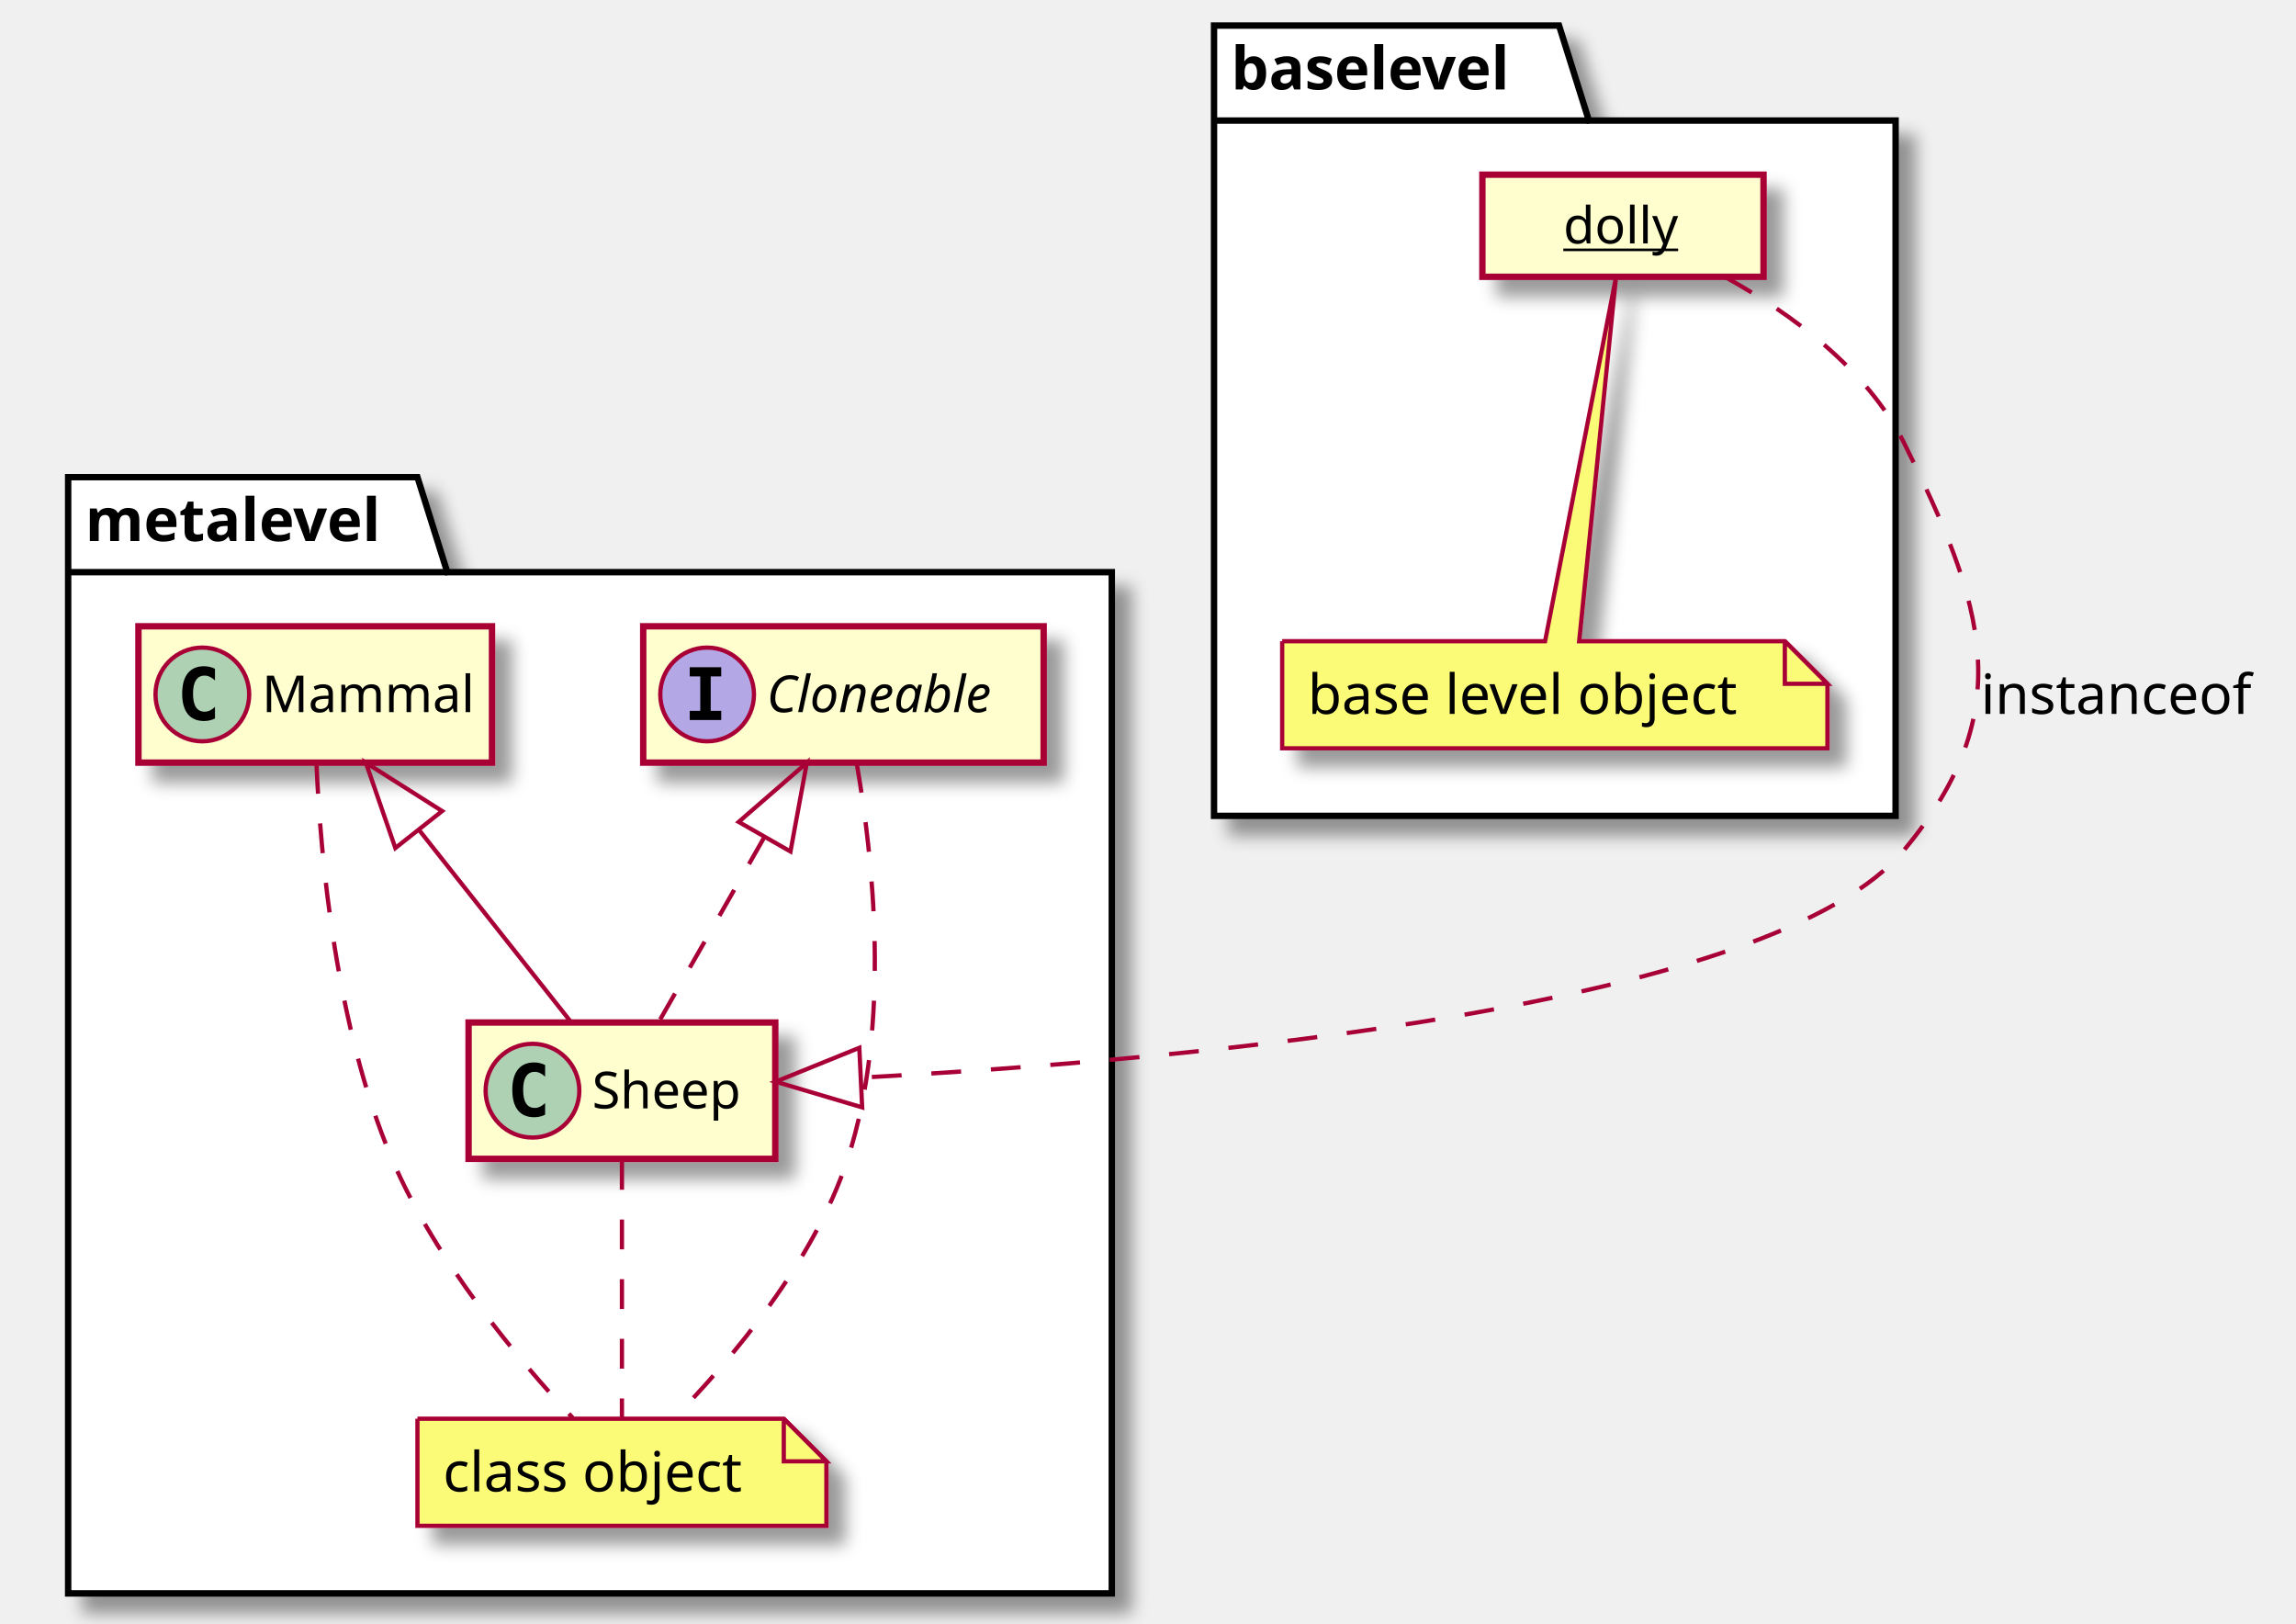
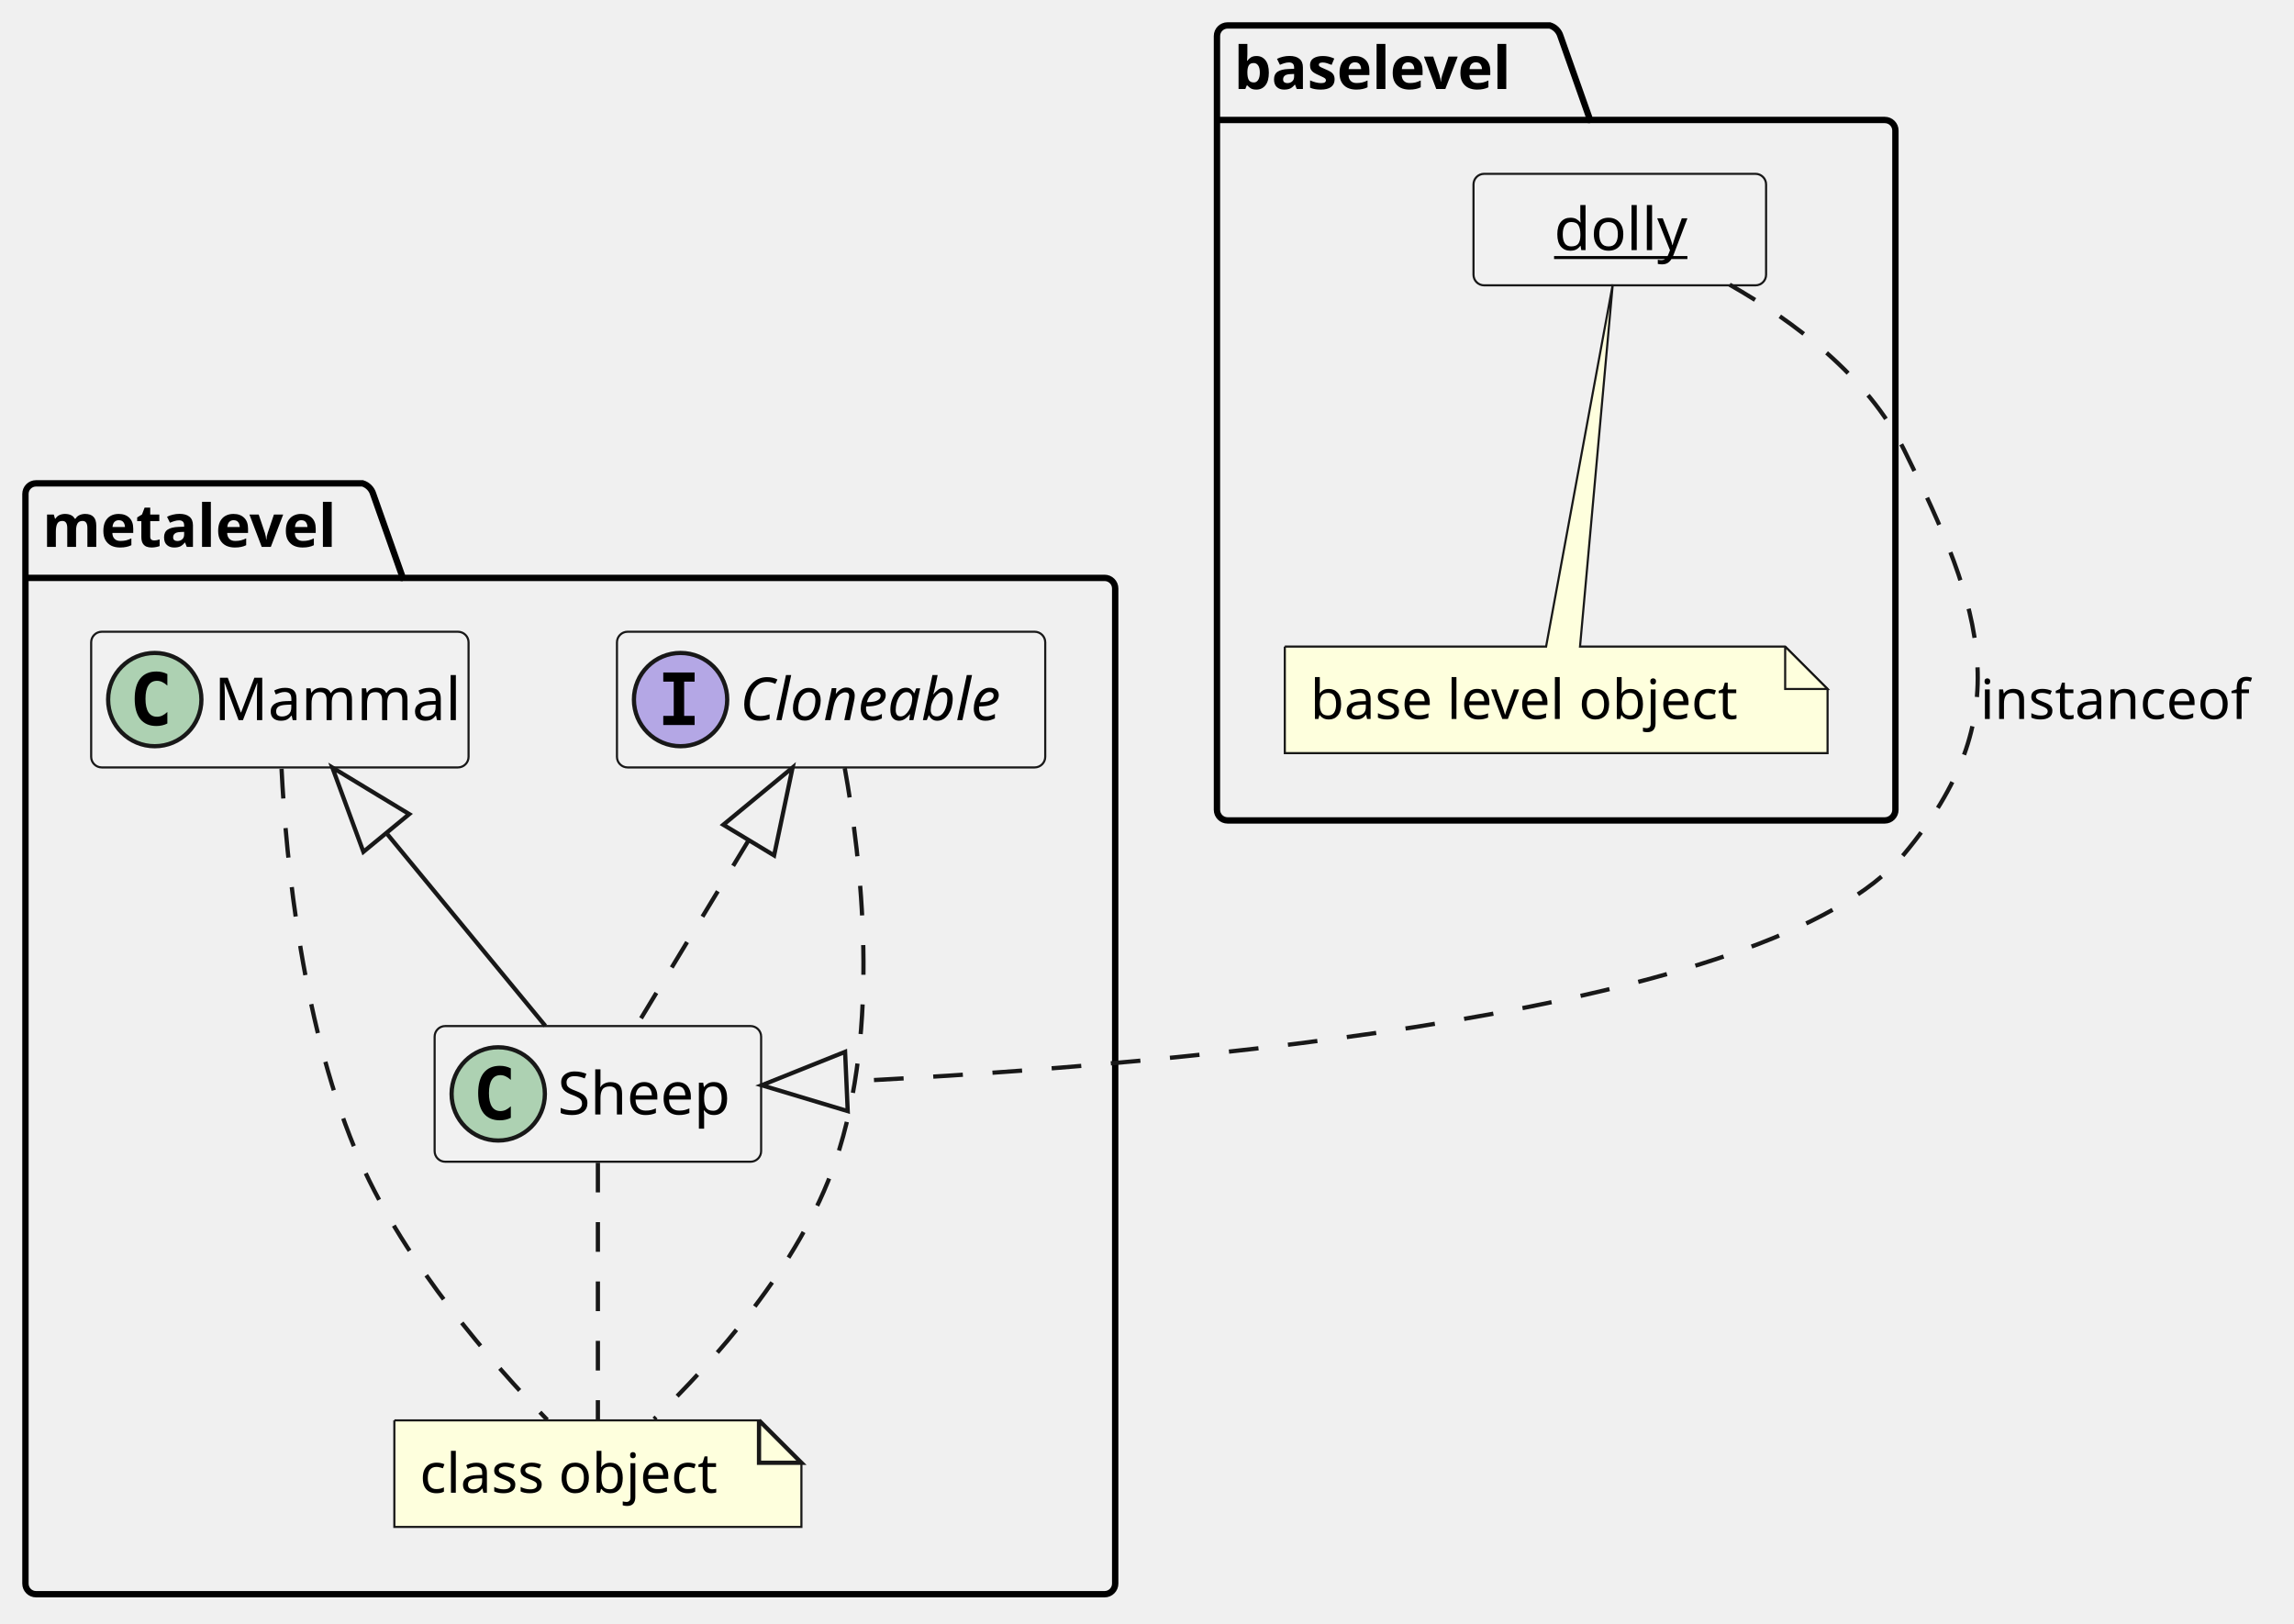
- <svg xmlns="http://www.w3.org/2000/svg" contentScriptType="application/ecmascript" contentStyleType="text/css" height="381px" preserveAspectRatio="none" style="width:539px;height:381px;background:#FFFFFF;" version="1.1" viewBox="0 0 539 381" width="539px" zoomAndPan="magnify">
-   <defs>
-     <filter height="300%" id="f1vmcr3luop2sf" width="300%" x="-1" y="-1">
-       <feGaussianBlur result="blurOut" stdDeviation="2.0" />
-       <feColorMatrix in="blurOut" result="blurOut2" type="matrix" values="0 0 0 0 0 0 0 0 0 0 0 0 0 0 0 0 0 0 .4 0" />
-       <feOffset dx="4.0" dy="4.0" in="blurOut2" result="blurOut3" />
-       <feBlend in="SourceGraphic" in2="blurOut3" mode="normal" />
-     </filter>
-   </defs>
+ <svg xmlns="http://www.w3.org/2000/svg" contentStyleType="text/css" height="383px" preserveAspectRatio="none" style="width:541px;height:383px;background:#FFFFFF;" version="1.1" viewBox="0 0 541 383" width="541px" zoomAndPan="magnify">
+   <defs />
  <g>
-     <polygon fill="#FFFFFF" filter="url(#f1vmcr3luop2sf)" points="16,112,98,112,105,134.297,261,134.297,261,374,16,374,16,112" style="stroke:#000000;stroke-width:1.5;" />
-     <line style="stroke:#000000;stroke-width:1.5;" x1="16" x2="105" y1="134.297" y2="134.297" />
-     <text fill="#000000" font-family="sans-serif" font-size="14" font-weight="bold" lengthAdjust="spacing" textLength="76" x="20" y="126.995">metalevel</text>
-     <polygon fill="#FFFFFF" filter="url(#f1vmcr3luop2sf)" points="285,6,366,6,373,28.297,445,28.297,445,191.5,285,191.5,285,6" style="stroke:#000000;stroke-width:1.5;" />
-     <line style="stroke:#000000;stroke-width:1.5;" x1="285" x2="373" y1="28.297" y2="28.297" />
-     <text fill="#000000" font-family="sans-serif" font-size="14" font-weight="bold" lengthAdjust="spacing" textLength="75" x="289" y="20.995">baselevel</text>
-     <rect codeLine="2" fill="#FEFECE" filter="url(#f1vmcr3luop2sf)" height="32" id="metalevel.Cloneable" style="stroke:#A80036;stroke-width:1.5;" width="94" x="151" y="147" />
-     <ellipse cx="166" cy="163" fill="#B4A7E5" rx="11" ry="11" style="stroke:#A80036;stroke-width:1.0;" />
-     <path d="M161.922,158.766 L161.922,156.609 L169.312,156.609 L169.312,158.766 L166.844,158.766 L166.844,166.844 L169.312,166.844 L169.312,169 L161.922,169 L161.922,166.844 L164.391,166.844 L164.391,158.766 L161.922,158.766 Z " fill="#000000" />
-     <text fill="#000000" font-family="sans-serif" font-size="12" font-style="italic" lengthAdjust="spacing" textLength="62" x="180" y="167.154">Cloneable</text>
-     <rect codeLine="3" fill="#FEFECE" filter="url(#f1vmcr3luop2sf)" height="32" id="metalevel.Mammal" style="stroke:#A80036;stroke-width:1.5;" width="83" x="32.5" y="147" />
-     <ellipse cx="47.5" cy="163" fill="#ADD1B2" rx="11" ry="11" style="stroke:#A80036;stroke-width:1.0;" />
-     <path d="M50.469,168.641 Q49.891,168.938 49.25,169.078 Q48.609,169.234 47.906,169.234 Q45.406,169.234 44.078,167.594 Q42.766,165.938 42.766,162.812 Q42.766,159.688 44.078,158.031 Q45.406,156.375 47.906,156.375 Q48.609,156.375 49.25,156.531 Q49.906,156.688 50.469,156.984 L50.469,159.703 Q49.844,159.125 49.25,158.859 Q48.656,158.578 48.031,158.578 Q46.688,158.578 46,159.656 Q45.312,160.719 45.312,162.812 Q45.312,164.906 46,165.984 Q46.688,167.047 48.031,167.047 Q48.656,167.047 49.25,166.781 Q49.844,166.5 50.469,165.922 L50.469,168.641 Z " fill="#000000" />
-     <text fill="#000000" font-family="sans-serif" font-size="12" lengthAdjust="spacing" textLength="51" x="61.5" y="167.154">Mammal</text>
-     <rect codeLine="4" fill="#FEFECE" filter="url(#f1vmcr3luop2sf)" height="32" id="metalevel.Sheep" style="stroke:#A80036;stroke-width:1.5;" width="72" x="110" y="240" />
-     <ellipse cx="125" cy="256" fill="#ADD1B2" rx="11" ry="11" style="stroke:#A80036;stroke-width:1.0;" />
-     <path d="M127.969,261.641 Q127.391,261.938 126.75,262.078 Q126.109,262.234 125.406,262.234 Q122.906,262.234 121.578,260.594 Q120.266,258.938 120.266,255.812 Q120.266,252.688 121.578,251.031 Q122.906,249.375 125.406,249.375 Q126.109,249.375 126.75,249.531 Q127.406,249.688 127.969,249.984 L127.969,252.703 Q127.344,252.125 126.75,251.859 Q126.156,251.578 125.531,251.578 Q124.188,251.578 123.5,252.656 Q122.812,253.719 122.812,255.812 Q122.812,257.906 123.5,258.984 Q124.188,260.047 125.531,260.047 Q126.156,260.047 126.75,259.781 Q127.344,259.5 127.969,258.922 L127.969,261.641 Z " fill="#000000" />
-     <text fill="#000000" font-family="sans-serif" font-size="12" lengthAdjust="spacing" textLength="40" x="139" y="260.154">Sheep</text>
-     <path d="M98,333 L98,358.133 L194,358.133 L194,343 L184,333 L98,333 " fill="#FBFB77" filter="url(#f1vmcr3luop2sf)" style="stroke:#A80036;stroke-width:1.0;" />
-     <path d="M184,333 L184,343 L194,343 L184,333 " fill="#FBFB77" style="stroke:#A80036;stroke-width:1.0;" />
-     <text fill="#000000" font-family="sans-serif" font-size="13" lengthAdjust="spacing" textLength="75" x="104" y="350.067">class object</text>
-     <rect codeLine="14" fill="#FEFECE" filter="url(#f1vmcr3luop2sf)" height="23.969" id="baselevel.dolly" style="stroke:#A80036;stroke-width:1.5;" width="66" x="348" y="41" />
-     <text fill="#000000" font-family="sans-serif" font-size="12" lengthAdjust="spacing" textLength="0" x="367" y="57.139" />
-     <text fill="#000000" font-family="sans-serif" font-size="12" lengthAdjust="spacing" text-decoration="underline" textLength="28" x="367" y="57.139">dolly</text>
-     <text fill="#000000" font-family="sans-serif" font-size="12" lengthAdjust="spacing" textLength="0" x="411" y="57.139" />
-     <path d="M301,150.5 L301,175.633 A0,0 0 0 0 301,175.633 L429,175.633 A0,0 0 0 0 429,175.633 L429,160.5 L419,150.5 L370.72,150.5 L379.35,65.15 L362.72,150.5 L301,150.5 A0,0 0 0 0 301,150.5 " fill="#FBFB77" filter="url(#f1vmcr3luop2sf)" style="stroke:#A80036;stroke-width:1.0;" />
-     <path d="M419,150.5 L419,160.5 L429,160.5 L419,150.5 " fill="#FBFB77" style="stroke:#A80036;stroke-width:1.0;" />
-     <text fill="#000000" font-family="sans-serif" font-size="13" lengthAdjust="spacing" textLength="107" x="307" y="167.567">base level object</text>
-     <path codeLine="6" d="M179.3,196.73 C170.86,211.5 161.3,228.22 154.6,239.95 " fill="none" id="metalevel.Cloneable-backto-metalevel.Sheep" style="stroke:#A80036;stroke-width:1.0;stroke-dasharray:7.0,7.0;" />
-     <polygon fill="none" points="173.41,192.92,189.41,179.03,185.57,199.86,173.41,192.92" style="stroke:#A80036;stroke-width:1.0;" />
-     <path codeLine="7" d="M98.33,194.75 C110.39,209.99 124.4,227.69 134.09,239.95 " fill="none" id="metalevel.Mammal-backto-metalevel.Sheep" style="stroke:#A80036;stroke-width:1.0;" />
-     <polygon fill="none" points="92.81,199.05,85.89,179.03,103.79,190.37,92.81,199.05" style="stroke:#A80036;stroke-width:1.0;" />
-     <path codeLine="8" d="M146,272.24 C146,289.48 146,317.17 146,332.79 " fill="none" id="metalevel.Sheep-metalevel.co" style="stroke:#A80036;stroke-width:1.0;stroke-dasharray:7.0,7.0;" />
-     <path codeLine="9" d="M74.3,179.3 C75.22,200.82 78.74,240.87 92,272 C102.21,295.97 121.88,319.34 134.46,332.81 " fill="none" id="metalevel.Mammal-metalevel.co" style="stroke:#A80036;stroke-width:1.0;stroke-dasharray:7.0,7.0;" />
-     <path codeLine="10" d="M201.11,179.13 C204.83,200.45 209.36,240.27 199,272 C191.06,296.31 171.54,319.22 158.54,332.56 " fill="none" id="metalevel.Cloneable-metalevel.co" style="stroke:#A80036;stroke-width:1.0;stroke-dasharray:7.0,7.0;" />
-     <path codeLine="17" d="M405.17,65.12 C420.22,73.48 438.3,86.49 447,104 C465.89,142.01 474.16,166.88 447,199.5 C416.47,236.17 280.66,248.7 202.3,252.92 " fill="none" id="baselevel.dolly-to-metalevel.Sheep" style="stroke:#A80036;stroke-width:1.0;stroke-dasharray:7.0,7.0;" />
-     <polygon fill="none" points="202.4,259.92,182.08,253.89,201.73,245.94,202.4,259.92" style="stroke:#A80036;stroke-width:1.0;" />
-     <text fill="#000000" font-family="sans-serif" font-size="13" lengthAdjust="spacing" textLength="66" x="465" y="167.567">instanceof</text>
+     <g id="cluster_metalevel">
+       <path d="M8.5,114 L85.5,114 A3.75,3.75 0 0 1 88,116.5 L95,136.297 L260.5,136.297 A2.5,2.5 0 0 1 263,138.797 L263,373.5 A2.5,2.5 0 0 1 260.5,376 L8.5,376 A2.5,2.5 0 0 1 6,373.5 L6,116.5 A2.5,2.5 0 0 1 8.5,114 " style="stroke:#000000;stroke-width:1.5;fill:none;" />
+       <line style="stroke:#000000;stroke-width:1.5;fill:none;" x1="6" x2="95" y1="136.297" y2="136.297" />
+       <text fill="#000000" font-family="sans-serif" font-size="14" font-weight="bold" lengthAdjust="spacing" textLength="76" x="10" y="128.995">metalevel</text>
+     </g>
+     <g id="cluster_baselevel">
+       <path d="M289.5,6 L365.5,6 A3.75,3.75 0 0 1 368,8.5 L375,28.297 L444.5,28.297 A2.5,2.5 0 0 1 447,30.797 L447,191 A2.5,2.5 0 0 1 444.5,193.5 L289.5,193.5 A2.5,2.5 0 0 1 287,191 L287,8.5 A2.5,2.5 0 0 1 289.5,6 " style="stroke:#000000;stroke-width:1.5;fill:none;" />
+       <line style="stroke:#000000;stroke-width:1.5;fill:none;" x1="287" x2="375" y1="28.297" y2="28.297" />
+       <text fill="#000000" font-family="sans-serif" font-size="14" font-weight="bold" lengthAdjust="spacing" textLength="75" x="291" y="20.995">baselevel</text>
+     </g>
+     <g id="elem_metalevel.Cloneable">
+       <rect codeLine="2" fill="#F1F1F1" height="32" id="metalevel.Cloneable" rx="2.5" ry="2.5" style="stroke:#181818;stroke-width:0.5;" width="101" x="145.5" y="149" />
+       <ellipse cx="160.5" cy="165" fill="#B4A7E5" rx="11" ry="11" style="stroke:#181818;stroke-width:1.0;" />
+       <path d="M156.422,160.766 L156.422,158.609 L163.812,158.609 L163.812,160.766 L161.344,160.766 L161.344,168.844 L163.812,168.844 L163.812,171 L156.422,171 L156.422,168.844 L158.891,168.844 L158.891,160.766 L156.422,160.766 Z " fill="#000000" />
+       <text fill="#000000" font-family="sans-serif" font-size="14" font-style="italic" lengthAdjust="spacing" textLength="69" x="174.5" y="169.847">Cloneable</text>
+     </g>
+     <g id="elem_metalevel.Mammal">
+       <rect codeLine="3" fill="#F1F1F1" height="32" id="metalevel.Mammal" rx="2.5" ry="2.5" style="stroke:#181818;stroke-width:0.5;" width="89" x="21.5" y="149" />
+       <ellipse cx="36.5" cy="165" fill="#ADD1B2" rx="11" ry="11" style="stroke:#181818;stroke-width:1.0;" />
+       <path d="M39.469,170.641 Q38.891,170.938 38.25,171.078 Q37.609,171.234 36.906,171.234 Q34.406,171.234 33.078,169.594 Q31.766,167.938 31.766,164.812 Q31.766,161.688 33.078,160.031 Q34.406,158.375 36.906,158.375 Q37.609,158.375 38.25,158.531 Q38.906,158.688 39.469,158.984 L39.469,161.703 Q38.844,161.125 38.25,160.859 Q37.656,160.578 37.031,160.578 Q35.688,160.578 35,161.656 Q34.312,162.719 34.312,164.812 Q34.312,166.906 35,167.984 Q35.688,169.047 37.031,169.047 Q37.656,169.047 38.25,168.781 Q38.844,168.5 39.469,167.922 L39.469,170.641 Z " fill="#000000" />
+       <text fill="#000000" font-family="sans-serif" font-size="14" lengthAdjust="spacing" textLength="57" x="50.5" y="169.847">Mammal</text>
+     </g>
+     <g id="elem_metalevel.Sheep">
+       <rect codeLine="4" fill="#F1F1F1" height="32" id="metalevel.Sheep" rx="2.5" ry="2.5" style="stroke:#181818;stroke-width:0.5;" width="77" x="102.5" y="242" />
+       <ellipse cx="117.5" cy="258" fill="#ADD1B2" rx="11" ry="11" style="stroke:#181818;stroke-width:1.0;" />
+       <path d="M120.469,263.641 Q119.891,263.938 119.25,264.078 Q118.609,264.234 117.906,264.234 Q115.406,264.234 114.078,262.594 Q112.766,260.938 112.766,257.812 Q112.766,254.688 114.078,253.031 Q115.406,251.375 117.906,251.375 Q118.609,251.375 119.25,251.531 Q119.906,251.688 120.469,251.984 L120.469,254.703 Q119.844,254.125 119.25,253.859 Q118.656,253.578 118.031,253.578 Q116.688,253.578 116,254.656 Q115.312,255.719 115.312,257.812 Q115.312,259.906 116,260.984 Q116.688,262.047 118.031,262.047 Q118.656,262.047 119.25,261.781 Q119.844,261.5 120.469,260.922 L120.469,263.641 Z " fill="#000000" />
+       <text fill="#000000" font-family="sans-serif" font-size="14" lengthAdjust="spacing" textLength="45" x="131.5" y="262.847">Sheep</text>
+     </g>
+     <g id="elem_metalevel.co">
+       <path d="M93,335 L93,360.133 L189,360.133 L189,345 L179,335 L93,335 " fill="#FEFFDD" style="stroke:#181818;stroke-width:0.5;" />
+       <path d="M179,335 L179,345 L189,345 L179,335 " fill="#FEFFDD" style="stroke:#181818;stroke-width:1.0;" />
+       <text fill="#000000" font-family="sans-serif" font-size="13" lengthAdjust="spacing" textLength="75" x="99" y="352.067">class object</text>
+     </g>
+     <g id="elem_baselevel.dolly">
+       <rect codeLine="14" fill="#F1F1F1" height="26.297" id="baselevel.dolly" rx="2.5" ry="2.5" style="stroke:#181818;stroke-width:0.5;" width="69" x="347.5" y="41" />
+       <text fill="#000000" font-family="sans-serif" font-size="14" lengthAdjust="spacing" textLength="16" x="350.5" y="58.995">    </text>
+       <text fill="#000000" font-family="sans-serif" font-size="14" lengthAdjust="spacing" text-decoration="underline" textLength="31" x="366.5" y="58.995">dolly</text>
+       <text fill="#000000" font-family="sans-serif" font-size="14" lengthAdjust="spacing" textLength="16" x="397.5" y="58.995">    </text>
+     </g>
+     <g id="elem_baselevel.blo">
+       <path d="M303,152.5 L303,177.633 A0,0 0 0 0 303,177.633 L431,177.633 A0,0 0 0 0 431,177.633 L431,162.5 L421,152.5 L372.62,152.5 L380.34,67.08 L364.62,152.5 L303,152.5 A0,0 0 0 0 303,152.5 " fill="#FEFFDD" style="stroke:#181818;stroke-width:0.5;" />
+       <path d="M421,152.5 L421,162.5 L431,162.5 L421,152.5 " fill="#FEFFDD" style="stroke:#181818;stroke-width:0.5;" />
+       <text fill="#000000" font-family="sans-serif" font-size="13" lengthAdjust="spacing" textLength="107" x="309" y="169.567">base level object</text>
+     </g>
+     <g id="link_metalevel.Cloneable_metalevel.Sheep">
+       <path codeLine="6" d="M176.52,198.23 C167.52,213.12 157.26,230.09 150.1,241.95 " fill="none" id="metalevel.Cloneable-backto-metalevel.Sheep" style="stroke:#181818;stroke-width:1.0;stroke-dasharray:7.0,7.0;" />
+       <polygon fill="none" points="170.58,194.52,186.92,181.03,182.56,201.76,170.58,194.52" style="stroke:#181818;stroke-width:1.0;" />
+     </g>
+     <g id="link_metalevel.Mammal_metalevel.Sheep">
+       <path codeLine="7" d="M91.35,196.75 C103.9,211.99 118.49,229.69 128.6,241.95 " fill="none" id="metalevel.Mammal-backto-metalevel.Sheep" style="stroke:#181818;stroke-width:1.0;" />
+       <polygon fill="none" points="85.7,200.91,78.38,181.03,96.51,192.01,85.7,200.91" style="stroke:#181818;stroke-width:1.0;" />
+     </g>
+     <g id="link_metalevel.Sheep_metalevel.co">
+       <path codeLine="8" d="M141,274.24 C141,291.48 141,319.17 141,334.79 " fill="none" id="metalevel.Sheep-metalevel.co" style="stroke:#181818;stroke-width:1.0;stroke-dasharray:7.0,7.0;" />
+     </g>
+     <g id="link_metalevel.Mammal_metalevel.co">
+       <path codeLine="9" d="M66.4,181.34 C67.47,202.9 71.31,243 85,274 C95.67,298.15 116.05,321.46 129.06,334.87 " fill="none" id="metalevel.Mammal-metalevel.co" style="stroke:#181818;stroke-width:1.0;stroke-dasharray:7.0,7.0;" />
+     </g>
+     <g id="link_metalevel.Cloneable_metalevel.co">
+       <path codeLine="10" d="M199.22,181.17 C203.08,202.54 207.78,242.41 197,274 C188.58,298.69 167.96,321.5 154.24,334.7 " fill="none" id="metalevel.Cloneable-metalevel.co" style="stroke:#181818;stroke-width:1.0;stroke-dasharray:7.0,7.0;" />
+     </g>
+     <g id="link_baselevel.dolly_metalevel.Sheep">
+       <path codeLine="17" d="M407.9,67.14 C422.89,75.69 440.43,88.71 449,106 C467.85,144.03 476.22,168.93 449,201.5 C417.85,238.76 280,251.05 199.67,255.07 " fill="none" id="baselevel.dolly-to-metalevel.Sheep" style="stroke:#181818;stroke-width:1.0;stroke-dasharray:7.0,7.0;" />
+       <polygon fill="none" points="199.92,262.06,179.63,255.96,199.3,248.08,199.92,262.06" style="stroke:#181818;stroke-width:1.0;" />
+       <text fill="#000000" font-family="sans-serif" font-size="13" lengthAdjust="spacing" textLength="66" x="467" y="169.567">instanceof</text>
+     </g>
  </g>
</svg>
